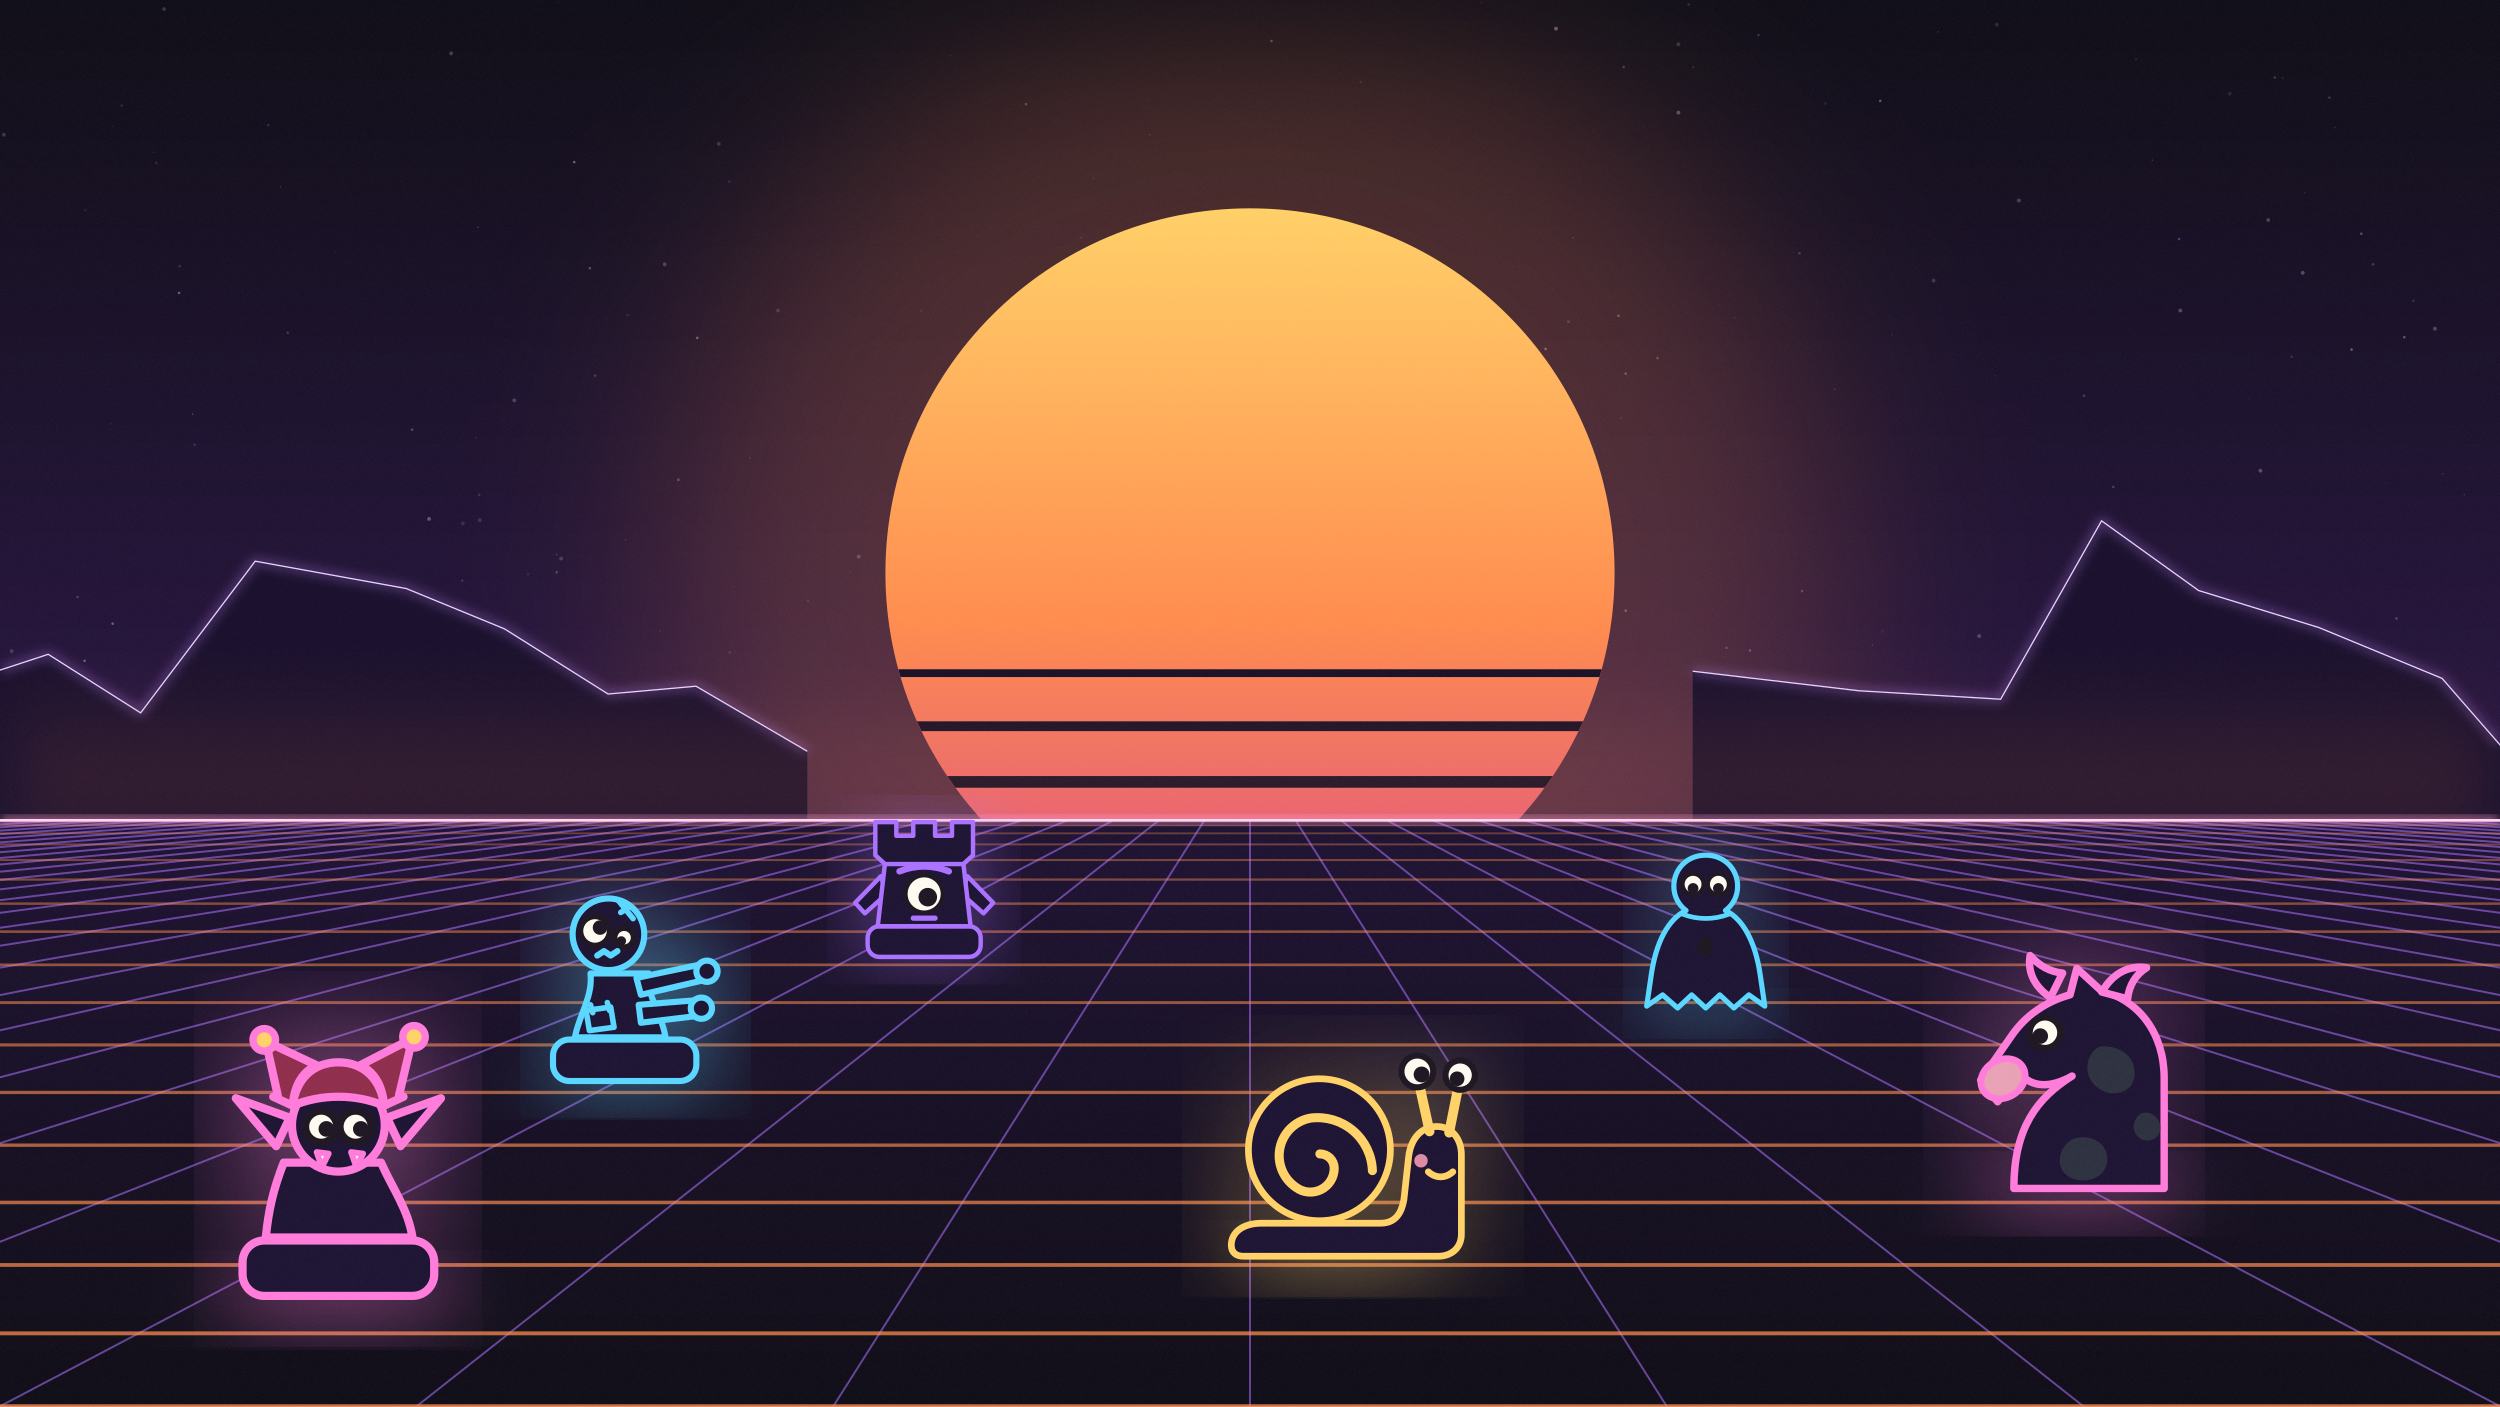
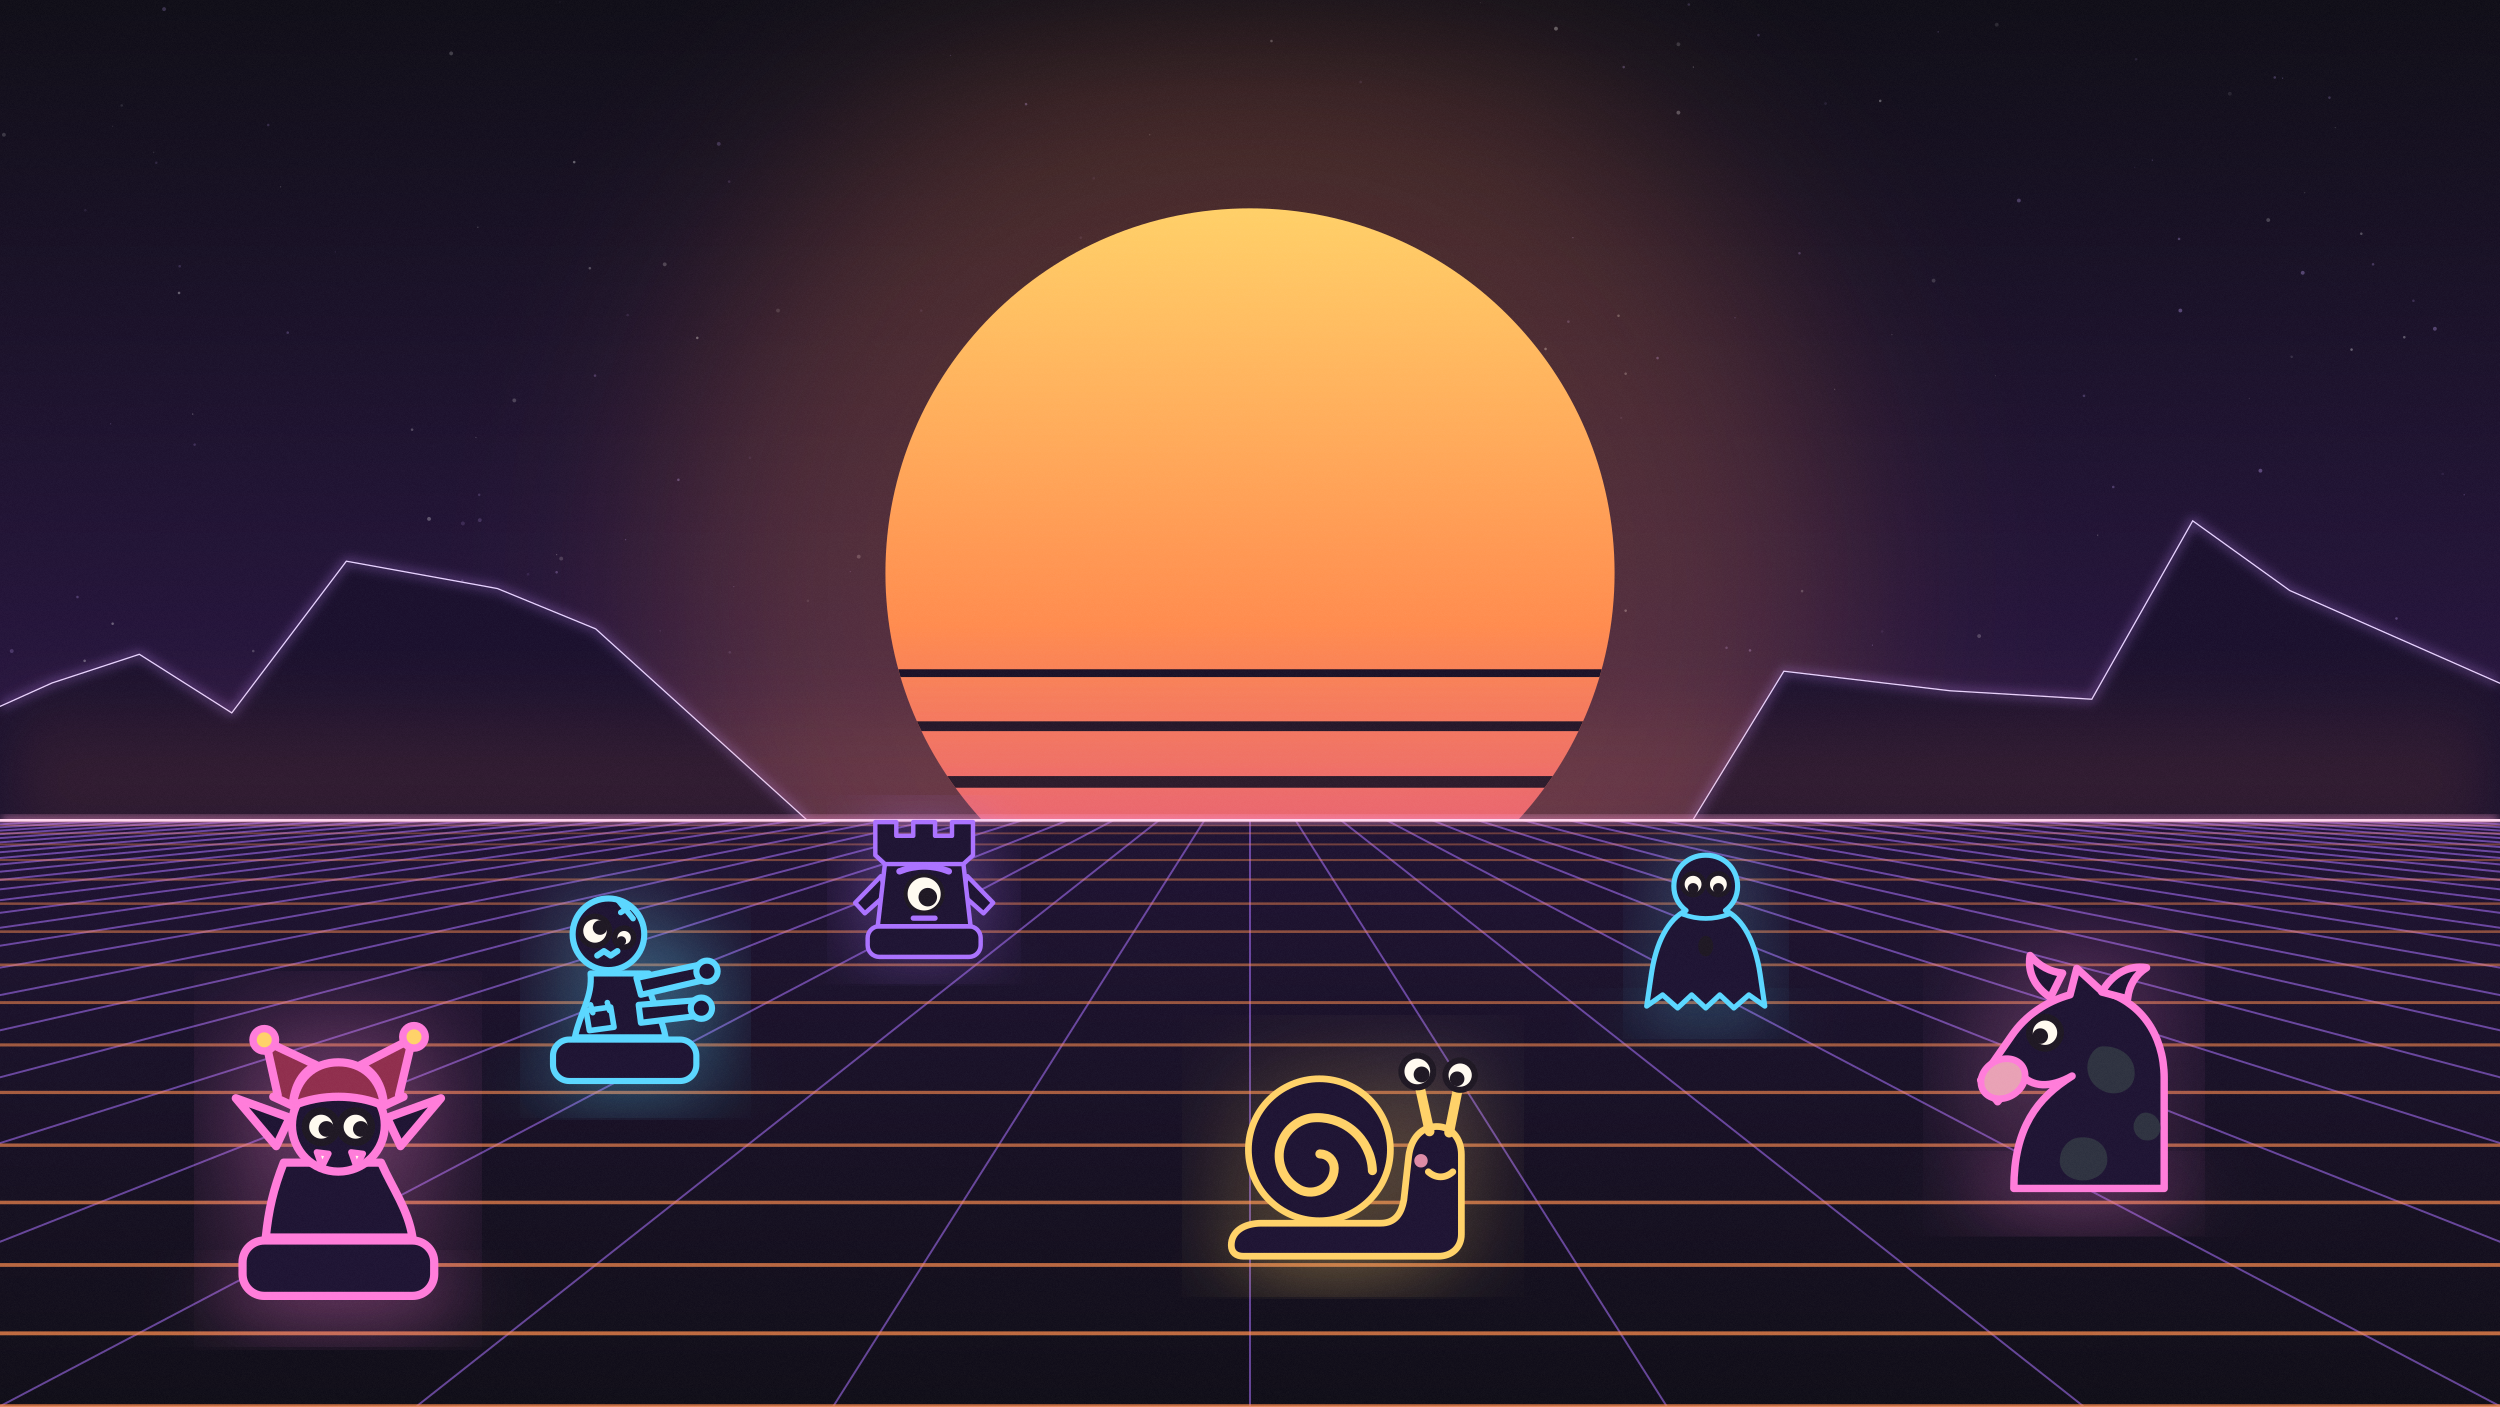
<svg xmlns="http://www.w3.org/2000/svg" width="3840" height="2160" viewBox="0 0 3840 2160">
  <defs>
    <filter id="glow" x="-50%" y="-50%" width="200%" height="200%">
      <feGaussianBlur stdDeviation="160" />
    </filter>
    <filter id="glow2" x="-50%" y="-50%" width="200%" height="200%">
      <feGaussianBlur stdDeviation="60" />
    </filter>
    <filter id="soft" x="-20%" y="-20%" width="140%" height="140%">
      <feGaussianBlur stdDeviation="8" />
    </filter>
    <filter id="ng1" x="-60%" y="-60%" width="220%" height="220%">
      <feGaussianBlur stdDeviation="2.4" />
    </filter>
    <filter id="ng2" x="-40%" y="-40%" width="180%" height="180%">
      <feGaussianBlur stdDeviation=".7" />
    </filter>
    <filter id="grain">
      <feTurbulence type="fractalNoise" baseFrequency=".9" numOctaves="2" seed="3" />
      <feColorMatrix values="0 0 0 0 1  0 0 0 0 1  0 0 0 0 1  0 0 0 .045 0" />
    </filter>
    <linearGradient id="sky" x1="0" y1="0" x2="0" y2="1">
      <stop offset="0" stop-color="#0c0a14" />
      <stop offset=".55" stop-color="#26123f" />
      <stop offset="1" stop-color="#4a1d4f" />
    </linearGradient>
    <linearGradient id="sun" x1="0" y1="0" x2="0" y2="1">
      <stop offset="0" stop-color="#ffd166" />
      <stop offset=".55" stop-color="#ff8a4c" />
      <stop offset="1" stop-color="#d43f8d" />
    </linearGradient>
    <linearGradient id="floor" x1="0" y1="0" x2="0" y2="1">
      <stop offset="0" stop-color="#1c0f30" />
      <stop offset="1" stop-color="#0c0a14" />
    </linearGradient>
    <clipPath id="sunclip">
      <circle cx="1920" cy="880" r="560" />
    </clipPath>
  </defs>
  <rect width="3840" height="2160" fill="url(#sky)" />
  <circle cx="914" cy="577" r="2" fill="#c8a8ff" opacity="0.25" />
  <circle cx="252" cy="14" r="3" fill="#c8a8ff" opacity="0.23" />
  <circle cx="736" cy="760" r="2" fill="#c8a8ff" opacity="0.19" />
  <circle cx="3306" cy="246" r="1" fill="#c8a8ff" opacity="0.28" />
  <circle cx="2578" cy="68" r="3" fill="#ffffff" opacity="0.16" />
  <circle cx="119" cy="917" r="2" fill="#c8a8ff" opacity="0.27" />
  <circle cx="3537" cy="419" r="3" fill="#c8a8ff" opacity="0.34" />
  <circle cx="515" cy="387" r="1" fill="#c8a8ff" opacity="0.14" />
  <circle cx="3707" cy="462" r="2" fill="#c8a8ff" opacity="0.19" />
  <circle cx="3201" cy="608" r="2" fill="#c8a8ff" opacity="0.24" />
  <circle cx="3472" cy="723" r="3" fill="#c8a8ff" opacity="0.35" />
  <circle cx="2578" cy="173" r="3" fill="#ffffff" opacity="0.27" />
  <circle cx="811" cy="882" r="2" fill="#c8a8ff" opacity="0.11" />
  <circle cx="1851" cy="677" r="2" fill="#c8a8ff" opacity="0.30" />
  <circle cx="1576" cy="160" r="2" fill="#c8a8ff" opacity="0.32" />
  <circle cx="170" cy="651" r="1" fill="#c8a8ff" opacity="0.23" />
  <circle cx="3540" cy="296" r="1" fill="#ffffff" opacity="0.16" />
  <circle cx="296" cy="636" r="1" fill="#ffffff" opacity="0.34" />
  <circle cx="1120" cy="279" r="2" fill="#c8a8ff" opacity="0.16" />
  <circle cx="3681" cy="950" r="2" fill="#c8a8ff" opacity="0.31" />
  <circle cx="1483" cy="919" r="2" fill="#ffffff" opacity="0.25" />
  <circle cx="3612" cy="537" r="2" fill="#ffffff" opacity="0.33" />
  <circle cx="1680" cy="274" r="2" fill="#c8a8ff" opacity="0.08" />
  <circle cx="1594" cy="615" r="1" fill="#ffffff" opacity="0.10" />
  <circle cx="2409" cy="494" r="2" fill="#c8a8ff" opacity="0.24" />
  <circle cx="1071" cy="519" r="2" fill="#ffffff" opacity="0.34" />
  <circle cx="964" cy="484" r="2" fill="#c8a8ff" opacity="0.13" />
  <circle cx="711" cy="804" r="3" fill="#c8a8ff" opacity="0.16" />
  <circle cx="1448" cy="819" r="1" fill="#ffffff" opacity="0.16" />
  <circle cx="855" cy="852" r="1" fill="#ffffff" opacity="0.26" />
  <circle cx="2494" cy="103" r="2" fill="#c8a8ff" opacity="0.26" />
  <circle cx="862" cy="858" r="3" fill="#ffffff" opacity="0.17" />
  <circle cx="2497" cy="938" r="2" fill="#ffffff" opacity="0.29" />
  <circle cx="130" cy="1015" r="2" fill="#ffffff" opacity="0.31" />
  <circle cx="1306" cy="878" r="1" fill="#c8a8ff" opacity="0.24" />
  <circle cx="1618" cy="550" r="3" fill="#c8a8ff" opacity="0.17" />
  <circle cx="1601" cy="445" r="2" fill="#c8a8ff" opacity="0.12" />
  <circle cx="18" cy="1000" r="3" fill="#c8a8ff" opacity="0.23" />
  <circle cx="3785" cy="760" r="1" fill="#c8a8ff" opacity="0.31" />
  <circle cx="2546" cy="550" r="2" fill="#c8a8ff" opacity="0.32" />
  <circle cx="3308" cy="909" r="3" fill="#ffffff" opacity="0.30" />
  <circle cx="173" cy="958" r="2" fill="#ffffff" opacity="0.32" />
  <circle cx="3455" cy="612" r="1" fill="#ffffff" opacity="0.13" />
  <circle cx="1152" cy="703" r="2" fill="#c8a8ff" opacity="0.09" />
  <circle cx="3506" cy="120" r="1" fill="#c8a8ff" opacity="0.30" />
  <circle cx="236" cy="234" r="1" fill="#ffffff" opacity="0.13" />
  <circle cx="3040" cy="977" r="3" fill="#ffffff" opacity="0.21" />
  <circle cx="2192" cy="424" r="3" fill="#ffffff" opacity="0.15" />
  <circle cx="2025" cy="448" r="2" fill="#ffffff" opacity="0.31" />
  <circle cx="2977" cy="49" r="1" fill="#c8a8ff" opacity="0.34" />
  <circle cx="3281" cy="91" r="2" fill="#c8a8ff" opacity="0.12" />
  <circle cx="276" cy="409" r="2" fill="#c8a8ff" opacity="0.18" />
  <circle cx="734" cy="349" r="1" fill="#ffffff" opacity="0.27" />
  <circle cx="1460" cy="85" r="1" fill="#c8a8ff" opacity="0.20" />
  <circle cx="2497" cy="574" r="2" fill="#ffffff" opacity="0.25" />
  <circle cx="1657" cy="395" r="2" fill="#c8a8ff" opacity="0.19" />
  <circle cx="2665" cy="488" r="1" fill="#c8a8ff" opacity="0.27" />
  <circle cx="275" cy="450" r="2" fill="#ffffff" opacity="0.33" />
  <circle cx="1437" cy="952" r="3" fill="#c8a8ff" opacity="0.11" />
  <circle cx="2652" cy="995" r="2" fill="#c8a8ff" opacity="0.26" />
  <circle cx="2818" cy="598" r="1" fill="#ffffff" opacity="0.21" />
  <circle cx="906" cy="412" r="2" fill="#ffffff" opacity="0.26" />
  <circle cx="1443" cy="869" r="2" fill="#ffffff" opacity="0.09" />
  <circle cx="442" cy="511" r="2" fill="#c8a8ff" opacity="0.24" />
  <circle cx="3067" cy="38" r="3" fill="#ffffff" opacity="0.11" />
  <circle cx="2876" cy="991" r="1" fill="#c8a8ff" opacity="0.31" />
  <circle cx="693" cy="82" r="3" fill="#ffffff" opacity="0.20" />
  <circle cx="2688" cy="999" r="2" fill="#c8a8ff" opacity="0.33" />
  <circle cx="2137" cy="1024" r="2" fill="#ffffff" opacity="0.34" />
  <circle cx="1585" cy="792" r="1" fill="#c8a8ff" opacity="0.12" />
  <circle cx="1540" cy="941" r="1" fill="#c8a8ff" opacity="0.28" />
  <circle cx="3520" cy="548" r="2" fill="#ffffff" opacity="0.12" />
  <circle cx="2888" cy="155" r="2" fill="#ffffff" opacity="0.31" />
  <circle cx="2066" cy="826" r="2" fill="#c8a8ff" opacity="0.24" />
  <circle cx="2245" cy="1043" r="3" fill="#c8a8ff" opacity="0.09" />
  <circle cx="1841" cy="406" r="1" fill="#c8a8ff" opacity="0.14" />
  <circle cx="1853" cy="916" r="2" fill="#c8a8ff" opacity="0.27" />
  <circle cx="790" cy="615" r="3" fill="#ffffff" opacity="0.21" />
  <circle cx="2768" cy="908" r="2" fill="#ffffff" opacity="0.21" />
  <circle cx="882" cy="249" r="2" fill="#ffffff" opacity="0.34" />
  <circle cx="3279" cy="257" r="1" fill="#c8a8ff" opacity="0.12" />
  <circle cx="2388" cy="716" r="1" fill="#c8a8ff" opacity="0.13" />
  <circle cx="173" cy="194" r="1" fill="#ffffff" opacity="0.11" />
  <circle cx="1014" cy="969" r="1" fill="#c8a8ff" opacity="0.24" />
  <circle cx="2594" cy="7" r="2" fill="#c8a8ff" opacity="0.18" />
  <circle cx="299" cy="683" r="2" fill="#c8a8ff" opacity="0.19" />
  <circle cx="2090" cy="126" r="2" fill="#c8a8ff" opacity="0.11" />
  <circle cx="3407" cy="963" r="1" fill="#c8a8ff" opacity="0.26" />
  <circle cx="1415" cy="477" r="2" fill="#c8a8ff" opacity="0.11" />
  <circle cx="3627" cy="359" r="2" fill="#ffffff" opacity="0.26" />
  <circle cx="1953" cy="63" r="2" fill="#ffffff" opacity="0.25" />
  <circle cx="2804" cy="159" r="2" fill="#c8a8ff" opacity="0.11" />
  <circle cx="3578" cy="150" r="2" fill="#c8a8ff" opacity="0.23" />
  <circle cx="2486" cy="485" r="2" fill="#ffffff" opacity="0.27" />
  <circle cx="412" cy="192" r="2" fill="#c8a8ff" opacity="0.18" />
  <circle cx="1021" cy="406" r="3" fill="#ffffff" opacity="0.21" />
  <circle cx="1042" cy="737" r="2" fill="#c8a8ff" opacity="0.34" />
  <circle cx="1721" cy="858" r="1" fill="#c8a8ff" opacity="0.31" />
  <circle cx="431" cy="287" r="1" fill="#ffffff" opacity="0.23" />
  <circle cx="3494" cy="119" r="2" fill="#c8a8ff" opacity="0.26" />
  <circle cx="1502" cy="1042" r="1" fill="#ffffff" opacity="0.31" />
  <circle cx="3065" cy="577" r="1" fill="#ffffff" opacity="0.13" />
  <circle cx="961" cy="829" r="1" fill="#c8a8ff" opacity="0.32" />
  <circle cx="3645" cy="406" r="2" fill="#c8a8ff" opacity="0.25" />
  <circle cx="3752" cy="728" r="2" fill="#c8a8ff" opacity="0.09" />
  <circle cx="731" cy="672" r="1" fill="#ffffff" opacity="0.21" />
  <circle cx="2011" cy="488" r="1" fill="#ffffff" opacity="0.09" />
  <circle cx="1922" cy="685" r="2" fill="#c8a8ff" opacity="0.34" />
  <circle cx="3425" cy="144" r="3" fill="#ffffff" opacity="0.09" />
  <circle cx="2374" cy="536" r="2" fill="#ffffff" opacity="0.33" />
  <circle cx="1241" cy="923" r="2" fill="#ffffff" opacity="0.10" />
  <circle cx="3222" cy="822" r="1" fill="#ffffff" opacity="0.28" />
  <circle cx="1319" cy="855" r="3" fill="#ffffff" opacity="0.20" />
  <circle cx="2906" cy="514" r="1" fill="#ffffff" opacity="0.19" />
  <circle cx="3246" cy="748" r="2" fill="#c8a8ff" opacity="0.27" />
  <circle cx="2064" cy="447" r="2" fill="#c8a8ff" opacity="0.09" />
  <circle cx="1757" cy="733" r="2" fill="#c8a8ff" opacity="0.32" />
  <circle cx="2764" cy="389" r="2" fill="#c8a8ff" opacity="0.24" />
  <circle cx="860" cy="3" r="1" fill="#c8a8ff" opacity="0.12" />
  <circle cx="1766" cy="207" r="1" fill="#ffffff" opacity="0.24" />
  <circle cx="1934" cy="675" r="1" fill="#ffffff" opacity="0.20" />
  <circle cx="710" cy="892" r="2" fill="#c8a8ff" opacity="0.19" />
  <circle cx="2701" cy="54" r="2" fill="#c8a8ff" opacity="0.21" />
  <circle cx="3490" cy="936" r="1" fill="#c8a8ff" opacity="0.21" />
  <circle cx="633" cy="660" r="2" fill="#ffffff" opacity="0.24" />
  <circle cx="3101" cy="308" r="3" fill="#c8a8ff" opacity="0.29" />
  <circle cx="3693" cy="518" r="2" fill="#ffffff" opacity="0.30" />
  <circle cx="2416" cy="365" r="1" fill="#c8a8ff" opacity="0.34" />
  <circle cx="2274" cy="4" r="1" fill="#ffffff" opacity="0.09" />
  <circle cx="1932" cy="511" r="1" fill="#c8a8ff" opacity="0.13" />
  <circle cx="3740" cy="505" r="3" fill="#c8a8ff" opacity="0.33" />
  <circle cx="131" cy="323" r="2" fill="#c8a8ff" opacity="0.10" />
  <circle cx="1127" cy="901" r="1" fill="#c8a8ff" opacity="0.23" />
  <circle cx="2060" cy="825" r="2" fill="#c8a8ff" opacity="0.31" />
  <circle cx="2125" cy="979" r="2" fill="#c8a8ff" opacity="0.20" />
  <circle cx="1707" cy="745" r="2" fill="#ffffff" opacity="0.22" />
  <circle cx="2891" cy="970" r="2" fill="#c8a8ff" opacity="0.09" />
  <circle cx="659" cy="797" r="3" fill="#ffffff" opacity="0.28" />
  <circle cx="2601" cy="103" r="1" fill="#ffffff" opacity="0.32" />
  <circle cx="3349" cy="477" r="3" fill="#c8a8ff" opacity="0.35" />
  <circle cx="6" cy="207" r="3" fill="#ffffff" opacity="0.17" />
  <circle cx="1195" cy="477" r="3" fill="#ffffff" opacity="0.14" />
  <circle cx="187" cy="162" r="2" fill="#ffffff" opacity="0.11" />
  <circle cx="1104" cy="221" r="3" fill="#c8a8ff" opacity="0.22" />
  <circle cx="3484" cy="338" r="3" fill="#ffffff" opacity="0.21" />
  <circle cx="2390" cy="44" r="3" fill="#ffffff" opacity="0.31" />
  <circle cx="389" cy="1000" r="2" fill="#ffffff" opacity="0.21" />
  <circle cx="855" cy="879" r="2" fill="#c8a8ff" opacity="0.29" />
  <circle cx="3347" cy="367" r="2" fill="#c8a8ff" opacity="0.29" />
  <circle cx="1121" cy="1002" r="2" fill="#c8a8ff" opacity="0.14" />
  <circle cx="2070" cy="492" r="2" fill="#ffffff" opacity="0.17" />
  <circle cx="737" cy="799" r="3" fill="#c8a8ff" opacity="0.19" />
  <circle cx="2490" cy="642" r="1" fill="#c8a8ff" opacity="0.31" />
  <circle cx="240" cy="250" r="2" fill="#c8a8ff" opacity="0.14" />
  <circle cx="635" cy="987" r="2" fill="#c8a8ff" opacity="0.33" />
  <circle cx="2057" cy="444" r="3" fill="#c8a8ff" opacity="0.21" />
  <circle cx="2970" cy="431" r="3" fill="#ffffff" opacity="0.16" />
  <circle cx="3587" cy="196" r="1" fill="#ffffff" opacity="0.16" />
  <circle cx="1995" cy="678" r="1" fill="#ffffff" opacity="0.15" />
  <circle cx="1660" cy="365" r="2" fill="#c8a8ff" opacity="0.12" />
  <circle cx="1920" cy="900" r="900" fill="#ff8a4c" opacity=".22" filter="url(#glow)" />
  <g clip-path="url(#sunclip)">
    <rect x="1300" y="300" width="1300" height="1200" fill="url(#sun)" />
    <rect x="1220.0" y="1028" width="1400" height="12" fill="#140c24" />
    <rect x="1220.0" y="1108" width="1400" height="15" fill="#140c24" />
    <rect x="1220.0" y="1192" width="1400" height="18" fill="#140c24" />
    <rect x="1220.0" y="1280" width="1400" height="21" fill="#140c24" />
    <rect x="1220.0" y="1372" width="1400" height="24" fill="#140c24" />
    <rect x="1220.0" y="1468" width="1400" height="27" fill="#140c24" />
    <rect x="1220.0" y="1568" width="1400" height="30" fill="#140c24" />
  </g>
-   <path d="M-60 1260 L-60 1049 L74 1005 L216 1095 L392 862 L624 904 L775 966 L934 1066 L1069 1054 L1240 1154 L1240 1260 Z" fill="#170c2a" />
-   <path d="M-60 1049 L74 1005 L216 1095 L392 862 L624 904 L775 966 L934 1066 L1069 1054 L1240 1154" fill="none" stroke="#c18cff" stroke-width="5" opacity=".7" filter="url(#soft)" />
-   <path d="M-60 1049 L74 1005 L216 1095 L392 862 L624 904 L775 966 L934 1066 L1069 1054 L1240 1154" fill="none" stroke="#e7d2ff" stroke-width="2" />
-   <path d="M2600 1260 L2600 1031 L2855 1061 L3073 1074 L3228 800 L3377 907 L3562 964 L3751 1042 L3900 1213 L3900 1260 Z" fill="#170c2a" />
-   <path d="M2600 1031 L2855 1061 L3073 1074 L3228 800 L3377 907 L3562 964 L3751 1042 L3900 1213" fill="none" stroke="#c18cff" stroke-width="5" opacity=".7" filter="url(#soft)" />
-   <path d="M2600 1031 L2855 1061 L3073 1074 L3228 800 L3377 907 L3562 964 L3751 1042 L3900 1213" fill="none" stroke="#e7d2ff" stroke-width="2" />
+   <path d="M-60 1260 L-60 1112 L80 1049 L214 1005 L356 1095 L532 862 L764 904 L915 966 L1240 1260 L1240 1260 Z" fill="#170c2a" />
+   <path d="M-60 1112 L80 1049 L214 1005 L356 1095 L532 862 L764 904 L915 966 L1240 1260" fill="none" stroke="#c18cff" stroke-width="5" opacity=".7" filter="url(#soft)" />
+   <path d="M-60 1112 L80 1049 L214 1005 L356 1095 L532 862 L764 904 L915 966 L1240 1260" fill="none" stroke="#e7d2ff" stroke-width="2" />
+   <path d="M2600 1260 L2600 1260 L2740 1031 L2995 1061 L3213 1074 L3368 800 L3517 907 L3900 1076 L3900 1260 Z" fill="#170c2a" />
+   <path d="M2600 1260 L2740 1031 L2995 1061 L3213 1074 L3368 800 L3517 907 L3900 1076" fill="none" stroke="#c18cff" stroke-width="5" opacity=".7" filter="url(#soft)" />
+   <path d="M2600 1260 L2740 1031 L2995 1061 L3213 1074 L3368 800 L3517 907 L3900 1076" fill="none" stroke="#e7d2ff" stroke-width="2" />
  <rect x="0" y="1100" width="3840" height="200" fill="#ff8a4c" opacity=".10" filter="url(#glow2)" />
  <rect x="0" y="1260" width="3840" height="900" fill="url(#floor)" />
  <g>
    <line x1="-40" y1="1260" x2="-16000" y2="2160" stroke="#a970ff" stroke-width="3" opacity=".55" />
    <line x1="30" y1="1260" x2="-15360" y2="2160" stroke="#a970ff" stroke-width="3" opacity=".55" />
    <line x1="100" y1="1260" x2="-14720" y2="2160" stroke="#a970ff" stroke-width="3" opacity=".55" />
    <line x1="170" y1="1260" x2="-14080" y2="2160" stroke="#a970ff" stroke-width="3" opacity=".55" />
    <line x1="240" y1="1260" x2="-13440" y2="2160" stroke="#a970ff" stroke-width="3" opacity=".55" />
    <line x1="310" y1="1260" x2="-12800" y2="2160" stroke="#a970ff" stroke-width="3" opacity=".55" />
    <line x1="380" y1="1260" x2="-12160" y2="2160" stroke="#a970ff" stroke-width="3" opacity=".55" />
    <line x1="450" y1="1260" x2="-11520" y2="2160" stroke="#a970ff" stroke-width="3" opacity=".55" />
    <line x1="520" y1="1260" x2="-10880" y2="2160" stroke="#a970ff" stroke-width="3" opacity=".55" />
    <line x1="590" y1="1260" x2="-10240" y2="2160" stroke="#a970ff" stroke-width="3" opacity=".55" />
    <line x1="660" y1="1260" x2="-9600" y2="2160" stroke="#a970ff" stroke-width="3" opacity=".55" />
    <line x1="730" y1="1260" x2="-8960" y2="2160" stroke="#a970ff" stroke-width="3" opacity=".55" />
    <line x1="800" y1="1260" x2="-8320" y2="2160" stroke="#a970ff" stroke-width="3" opacity=".55" />
    <line x1="870" y1="1260" x2="-7680" y2="2160" stroke="#a970ff" stroke-width="3" opacity=".55" />
    <line x1="940" y1="1260" x2="-7040" y2="2160" stroke="#a970ff" stroke-width="3" opacity=".55" />
    <line x1="1010" y1="1260" x2="-6400" y2="2160" stroke="#a970ff" stroke-width="3" opacity=".55" />
    <line x1="1080" y1="1260" x2="-5760" y2="2160" stroke="#a970ff" stroke-width="3" opacity=".55" />
    <line x1="1150" y1="1260" x2="-5120" y2="2160" stroke="#a970ff" stroke-width="3" opacity=".55" />
    <line x1="1220" y1="1260" x2="-4480" y2="2160" stroke="#a970ff" stroke-width="3" opacity=".55" />
    <line x1="1290" y1="1260" x2="-3840" y2="2160" stroke="#a970ff" stroke-width="3" opacity=".55" />
    <line x1="1360" y1="1260" x2="-3200" y2="2160" stroke="#a970ff" stroke-width="3" opacity=".55" />
    <line x1="1430" y1="1260" x2="-2560" y2="2160" stroke="#a970ff" stroke-width="3" opacity=".55" />
    <line x1="1500" y1="1260" x2="-1920" y2="2160" stroke="#a970ff" stroke-width="3" opacity=".55" />
    <line x1="1570" y1="1260" x2="-1280" y2="2160" stroke="#a970ff" stroke-width="3" opacity=".55" />
    <line x1="1640" y1="1260" x2="-640" y2="2160" stroke="#a970ff" stroke-width="3" opacity=".55" />
    <line x1="1710" y1="1260" x2="0" y2="2160" stroke="#a970ff" stroke-width="3" opacity=".55" />
    <line x1="1780" y1="1260" x2="640" y2="2160" stroke="#a970ff" stroke-width="3" opacity=".55" />
    <line x1="1850" y1="1260" x2="1280" y2="2160" stroke="#a970ff" stroke-width="3" opacity=".55" />
    <line x1="1920" y1="1260" x2="1920" y2="2160" stroke="#a970ff" stroke-width="3" opacity=".55" />
    <line x1="1990" y1="1260" x2="2560" y2="2160" stroke="#a970ff" stroke-width="3" opacity=".55" />
    <line x1="2060" y1="1260" x2="3200" y2="2160" stroke="#a970ff" stroke-width="3" opacity=".55" />
    <line x1="2130" y1="1260" x2="3840" y2="2160" stroke="#a970ff" stroke-width="3" opacity=".55" />
    <line x1="2200" y1="1260" x2="4480" y2="2160" stroke="#a970ff" stroke-width="3" opacity=".55" />
    <line x1="2270" y1="1260" x2="5120" y2="2160" stroke="#a970ff" stroke-width="3" opacity=".55" />
    <line x1="2340" y1="1260" x2="5760" y2="2160" stroke="#a970ff" stroke-width="3" opacity=".55" />
    <line x1="2410" y1="1260" x2="6400" y2="2160" stroke="#a970ff" stroke-width="3" opacity=".55" />
    <line x1="2480" y1="1260" x2="7040" y2="2160" stroke="#a970ff" stroke-width="3" opacity=".55" />
    <line x1="2550" y1="1260" x2="7680" y2="2160" stroke="#a970ff" stroke-width="3" opacity=".55" />
    <line x1="2620" y1="1260" x2="8320" y2="2160" stroke="#a970ff" stroke-width="3" opacity=".55" />
    <line x1="2690" y1="1260" x2="8960" y2="2160" stroke="#a970ff" stroke-width="3" opacity=".55" />
    <line x1="2760" y1="1260" x2="9600" y2="2160" stroke="#a970ff" stroke-width="3" opacity=".55" />
    <line x1="2830" y1="1260" x2="10240" y2="2160" stroke="#a970ff" stroke-width="3" opacity=".55" />
    <line x1="2900" y1="1260" x2="10880" y2="2160" stroke="#a970ff" stroke-width="3" opacity=".55" />
    <line x1="2970" y1="1260" x2="11520" y2="2160" stroke="#a970ff" stroke-width="3" opacity=".55" />
    <line x1="3040" y1="1260" x2="12160" y2="2160" stroke="#a970ff" stroke-width="3" opacity=".55" />
    <line x1="3110" y1="1260" x2="12800" y2="2160" stroke="#a970ff" stroke-width="3" opacity=".55" />
    <line x1="3180" y1="1260" x2="13440" y2="2160" stroke="#a970ff" stroke-width="3" opacity=".55" />
    <line x1="3250" y1="1260" x2="14080" y2="2160" stroke="#a970ff" stroke-width="3" opacity=".55" />
    <line x1="3320" y1="1260" x2="14720" y2="2160" stroke="#a970ff" stroke-width="3" opacity=".55" />
    <line x1="3390" y1="1260" x2="15360" y2="2160" stroke="#a970ff" stroke-width="3" opacity=".55" />
    <line x1="3460" y1="1260" x2="16000" y2="2160" stroke="#a970ff" stroke-width="3" opacity=".55" />
    <line x1="3530" y1="1260" x2="16640" y2="2160" stroke="#a970ff" stroke-width="3" opacity=".55" />
    <line x1="3600" y1="1260" x2="17280" y2="2160" stroke="#a970ff" stroke-width="3" opacity=".55" />
    <line x1="3670" y1="1260" x2="17920" y2="2160" stroke="#a970ff" stroke-width="3" opacity=".55" />
    <line x1="3740" y1="1260" x2="18560" y2="2160" stroke="#a970ff" stroke-width="3" opacity=".55" />
    <line x1="3810" y1="1260" x2="19200" y2="2160" stroke="#a970ff" stroke-width="3" opacity=".55" />
    <line x1="3880" y1="1260" x2="19840" y2="2160" stroke="#a970ff" stroke-width="3" opacity=".55" />
    <line x1="0" y1="1262" x2="3840" y2="1262" stroke="#ff8a4c" stroke-width="2.2" opacity="0.28" />
    <line x1="0" y1="1268" x2="3840" y2="1268" stroke="#ff8a4c" stroke-width="2.5" opacity="0.31" />
    <line x1="0" y1="1280" x2="3840" y2="1280" stroke="#ff8a4c" stroke-width="2.8" opacity="0.34" />
    <line x1="0" y1="1297" x2="3840" y2="1297" stroke="#ff8a4c" stroke-width="3.0" opacity="0.37" />
    <line x1="0" y1="1321" x2="3840" y2="1321" stroke="#ff8a4c" stroke-width="3.2" opacity="0.40" />
    <line x1="0" y1="1351" x2="3840" y2="1351" stroke="#ff8a4c" stroke-width="3.5" opacity="0.43" />
    <line x1="0" y1="1388" x2="3840" y2="1388" stroke="#ff8a4c" stroke-width="3.8" opacity="0.46" />
    <line x1="0" y1="1431" x2="3840" y2="1431" stroke="#ff8a4c" stroke-width="4.0" opacity="0.49" />
    <line x1="0" y1="1482" x2="3840" y2="1482" stroke="#ff8a4c" stroke-width="4.2" opacity="0.52" />
    <line x1="0" y1="1540" x2="3840" y2="1540" stroke="#ff8a4c" stroke-width="4.5" opacity="0.55" />
    <line x1="0" y1="1605" x2="3840" y2="1605" stroke="#ff8a4c" stroke-width="4.8" opacity="0.58" />
    <line x1="0" y1="1678" x2="3840" y2="1678" stroke="#ff8a4c" stroke-width="5.0" opacity="0.61" />
    <line x1="0" y1="1759" x2="3840" y2="1759" stroke="#ff8a4c" stroke-width="5.2" opacity="0.64" />
    <line x1="0" y1="1847" x2="3840" y2="1847" stroke="#ff8a4c" stroke-width="5.5" opacity="0.67" />
    <line x1="0" y1="1943" x2="3840" y2="1943" stroke="#ff8a4c" stroke-width="5.8" opacity="0.70" />
    <line x1="0" y1="2048" x2="3840" y2="2048" stroke="#ff8a4c" stroke-width="6.0" opacity="0.73" />
    <line x1="0" y1="2160" x2="3840" y2="2160" stroke="#ff8a4c" stroke-width="6.2" opacity="0.76" />
  </g>
  <rect x="0" y="1254" width="3840" height="12" fill="#ff9ad5" opacity=".75" filter="url(#soft)" />
  <rect x="0" y="1258" width="3840" height="4" fill="#ffd6ef" />
  <ellipse cx="520" cy="1994" rx="196" ry="37" fill="#ff7ad9" opacity=".35" filter="url(#glow2)" />
  <g transform="translate(261 1542) scale(11.5)" fill="none" stroke="#ff7ad9" stroke-width="2.4" opacity=".6" filter="url(#soft)">
    <path d="M12.6 31.6h19.8c1.6 0 2.9 1.3 2.9 2.9v1.6c0 1.6-1.3 2.9-2.9 2.9H12.6c-1.6 0-2.9-1.3-2.9-2.9v-1.6c0-1.6 1.3-2.9 2.9-2.9z" />
    <path d="M15.2 21.2h13c1.6 3.6 3.6 6.2 4.2 10H12.8c.4-3.8 1-6.4 2.4-10z" />
    <path d="M16 15.2 8.8 12.6l5.4 6.4zM29 15.2l7.2-2.6-5.4 6.4z" />
    <circle cx="22.5" cy="16.2" r="6.2" />
    <path d="M16.4 13.6c.2-2.8 1.4-4.6 3.2-5.4L12.8 5l1.6 7.2-.6.2zM28.6 13.6c-.2-2.8-1.4-4.6-3.2-5.4L32.4 4.6l-1.8 7.6.6.2zM16.4 13.6c3.8-1.6 8.4-1.6 12.2 0-.4-3.6-2.8-5.8-6.1-5.8s-5.7 2.2-6.1 5.8z" fill="#8e2b4a" />
    <circle cx="12.6" cy="4.8" r="1.5" fill="#ffd166" stroke-width="1" />
    <circle cx="32.6" cy="4.4" r="1.5" fill="#ffd166" stroke-width="1" />
    <circle cx="20.2" cy="16.4" r="2.1" fill="#fffaf0" stroke="#1b1420" stroke-width="1" />
    <circle cx="20.90" cy="16.70" r="1.05" fill="#1b1420" stroke="none" />
    <circle cx="24.8" cy="16.4" r="2.1" fill="#fffaf0" stroke="#1b1420" stroke-width="1" />
    <circle cx="25.50" cy="16.70" r="1.05" fill="#1b1420" stroke="none" />
    <path d="M19.6 19.8l.7 2 .9-1.8zM24.2 19.8l.7 2 .9-1.8z" fill="#fffaf0" stroke-width=".8" />
  </g>
  <g transform="translate(261 1542) scale(11.5)" fill="#1b1030" stroke="#ff7ad9" stroke-width="1.1" stroke-linejoin="round">
    <path d="M12.6 31.6h19.8c1.6 0 2.9 1.3 2.9 2.9v1.6c0 1.6-1.3 2.9-2.9 2.9H12.6c-1.6 0-2.9-1.3-2.9-2.9v-1.6c0-1.6 1.3-2.9 2.9-2.9z" />
    <path d="M15.2 21.2h13c1.6 3.6 3.6 6.2 4.2 10H12.8c.4-3.8 1-6.4 2.4-10z" />
    <path d="M16 15.2 8.8 12.6l5.4 6.4zM29 15.2l7.2-2.6-5.4 6.4z" />
    <circle cx="22.5" cy="16.2" r="6.2" />
    <path d="M16.4 13.6c.2-2.8 1.4-4.6 3.2-5.4L12.8 5l1.6 7.2-.6.2zM28.6 13.6c-.2-2.8-1.4-4.6-3.2-5.4L32.4 4.6l-1.8 7.6.6.2zM16.4 13.6c3.8-1.6 8.4-1.6 12.2 0-.4-3.6-2.8-5.8-6.1-5.8s-5.7 2.2-6.1 5.8z" fill="#8e2b4a" />
    <circle cx="12.6" cy="4.8" r="1.5" fill="#ffd166" stroke-width="1" />
    <circle cx="32.6" cy="4.4" r="1.5" fill="#ffd166" stroke-width="1" />
    <circle cx="20.2" cy="16.4" r="2.1" fill="#fffaf0" stroke="#1b1420" stroke-width="1" />
    <circle cx="20.90" cy="16.70" r="1.05" fill="#1b1420" stroke="none" />
    <circle cx="24.8" cy="16.4" r="2.1" fill="#fffaf0" stroke="#1b1420" stroke-width="1" />
    <circle cx="25.50" cy="16.70" r="1.05" fill="#1b1420" stroke="none" />
    <path d="M19.6 19.8l.7 2 .9-1.8zM24.2 19.8l.7 2 .9-1.8z" fill="#fffaf0" stroke-width=".8" />
  </g>
  <ellipse cx="960" cy="1664" rx="146" ry="28" fill="#58d6ff" opacity=".35" filter="url(#glow2)" />
  <g transform="translate(766 1325) scale(8.6)" fill="none" stroke="#58d6ff" stroke-width="2.4" opacity=".6" filter="url(#soft)">
    <path d="M12.6 31.6h19.8c1.6 0 2.9 1.3 2.9 2.9v1.6c0 1.6-1.3 2.9-2.9 2.9H12.6c-1.6 0-2.9-1.3-2.9-2.9v-1.6c0-1.6 1.3-2.9 2.9-2.9z" />
    <path d="M16.4 19.8h10.4c-.4 4.2 2.2 6.8 3 11.4H13.6c1-4.6 3.2-7.2 2.8-11.4z" />
    <path d="M24.6 20.6 36 18.2l.6 2.8-11.2 2.6zM25 25.4l10-.8.3 2.8-9.9 1.2z" />
    <circle cx="37.2" cy="19.4" r="1.9" />
    <circle cx="36.2" cy="26" r="1.9" />
    <circle cx="19.6" cy="12.8" r="6.4" />
    <path d="M15.6 26.4l4.4-.6.6 3.6-4.4.6z" fill="none" stroke-width="1" stroke-linecap="round" />
    <path d="M16.4 25.4l.4 1.4M19.4 25l.4 1.4" fill="none" stroke-width="1" stroke-linecap="round" />
    <path d="M21.4 6.8l2.6 3.2M21.8 8.9l1.6-1" fill="none" stroke-width="1" stroke-linecap="round" />
    <circle cx="17.2" cy="12.2" r="2.6" fill="#fffaf0" stroke="#1b1420" stroke-width="1" />
    <circle cx="18.10" cy="11.60" r="1.30" fill="#1b1420" stroke="none" />
    <circle cx="22.4" cy="13.4" r="1.7" fill="#fffaf0" stroke="#1b1420" stroke-width="1" />
    <circle cx="21.90" cy="14.00" r="0.85" fill="#1b1420" stroke="none" />
    <path d="M17.6 16.6l1.2-.8 1.2.8 1.2-.8" fill="none" stroke-width="1.1" stroke-linecap="round" />
  </g>
  <g transform="translate(766 1325) scale(8.6)" fill="#1b1030" stroke="#58d6ff" stroke-width="1.1" stroke-linejoin="round">
    <path d="M12.6 31.6h19.8c1.6 0 2.9 1.3 2.9 2.9v1.6c0 1.6-1.3 2.9-2.9 2.9H12.6c-1.6 0-2.9-1.3-2.9-2.9v-1.6c0-1.6 1.3-2.9 2.9-2.9z" />
    <path d="M16.4 19.8h10.4c-.4 4.2 2.2 6.8 3 11.4H13.6c1-4.6 3.2-7.2 2.8-11.4z" />
    <path d="M24.6 20.6 36 18.2l.6 2.8-11.2 2.6zM25 25.4l10-.8.3 2.8-9.9 1.2z" />
    <circle cx="37.2" cy="19.4" r="1.9" />
    <circle cx="36.2" cy="26" r="1.9" />
    <circle cx="19.6" cy="12.8" r="6.4" />
    <path d="M15.6 26.4l4.4-.6.6 3.6-4.4.6z" fill="none" stroke-width="1" stroke-linecap="round" />
    <path d="M16.4 25.4l.4 1.4M19.4 25l.4 1.4" fill="none" stroke-width="1" stroke-linecap="round" />
    <path d="M21.4 6.8l2.6 3.2M21.8 8.9l1.6-1" fill="none" stroke-width="1" stroke-linecap="round" />
    <circle cx="17.2" cy="12.2" r="2.6" fill="#fffaf0" stroke="#1b1420" stroke-width="1" />
    <circle cx="18.10" cy="11.60" r="1.30" fill="#1b1420" stroke="none" />
    <circle cx="22.4" cy="13.4" r="1.7" fill="#fffaf0" stroke="#1b1420" stroke-width="1" />
    <circle cx="21.90" cy="14.00" r="0.85" fill="#1b1420" stroke="none" />
    <path d="M17.6 16.6l1.2-.8 1.2.8 1.2-.8" fill="none" stroke-width="1.1" stroke-linecap="round" />
  </g>
  <ellipse cx="1420" cy="1474" rx="105" ry="20" fill="#a970ff" opacity=".35" filter="url(#glow2)" />
  <g transform="translate(1280 1228) scale(6.2)" fill="none" stroke="#a970ff" stroke-width="2.4" opacity=".6" filter="url(#soft)">
    <path d="M11.4 31.4h22.2c1.6 0 2.9 1.3 2.9 2.9v1.8c0 1.6-1.3 2.9-2.9 2.9H11.4c-1.6 0-2.9-1.3-2.9-2.9v-1.8c0-1.6 1.3-2.9 2.9-2.9z" />
    <path d="M11.8 19 5.4 25.6l2.4 2.6 5.4-4.8zM33.2 19l6.4 6.6-2.4 2.6-5.4-4.8z" />
    <path d="M12.8 15.8h19.4l1.8 15.6H11z" />
    <path d="M10.4 5.6h5.2V9h4.2V5.6h5.4V9h4.2V5.6h5.2v8.2l-2.4 2.2H12.8l-2.4-2.2z" />
    <path d="M16.4 17.8c4-1.6 8.2-1.6 12.2 0" fill="none" stroke-width="1.6" stroke-linecap="round" />
    <circle cx="22.5" cy="23.4" r="4.6" fill="#fffaf0" stroke="#1b1420" stroke-width="1" />
    <circle cx="23.40" cy="24.20" r="2.30" fill="#1b1420" stroke="none" />
    <path d="M19.8 29.4h5.4" fill="none" stroke-width="1.3" stroke-linecap="round" />
  </g>
  <g transform="translate(1280 1228) scale(6.2)" fill="#1b1030" stroke="#a970ff" stroke-width="1.1" stroke-linejoin="round">
    <path d="M11.4 31.4h22.2c1.6 0 2.9 1.3 2.9 2.9v1.8c0 1.6-1.3 2.9-2.9 2.9H11.4c-1.6 0-2.9-1.3-2.9-2.9v-1.8c0-1.6 1.3-2.9 2.9-2.9z" />
    <path d="M11.8 19 5.4 25.6l2.4 2.6 5.4-4.8zM33.2 19l6.4 6.6-2.4 2.6-5.4-4.8z" />
    <path d="M12.8 15.8h19.4l1.8 15.6H11z" />
    <path d="M10.4 5.6h5.2V9h4.2V5.6h5.4V9h4.2V5.6h5.2v8.2l-2.4 2.2H12.8l-2.4-2.2z" />
    <path d="M16.4 17.8c4-1.6 8.2-1.6 12.2 0" fill="none" stroke-width="1.6" stroke-linecap="round" />
    <circle cx="22.5" cy="23.4" r="4.6" fill="#fffaf0" stroke="#1b1420" stroke-width="1" />
    <circle cx="23.40" cy="24.20" r="2.30" fill="#1b1420" stroke="none" />
    <path d="M19.8 29.4h5.4" fill="none" stroke-width="1.3" stroke-linecap="round" />
  </g>
  <ellipse cx="2060" cy="1934" rx="160" ry="30" fill="#ffd166" opacity=".35" filter="url(#glow2)" />
  <g transform="translate(1848 1563) scale(9.4)" fill="none" stroke="#ffd166" stroke-width="2.4" opacity=".6" filter="url(#soft)">
    <path d="M4.6 37.2C4.6 35 6.6 33.6 9.6 33.6H29c2.4 0 3.4-1.6 3.8-3.8l.8-7.2c.4-3 2.2-4.8 4.6-4.8s4 2 4 4.6v13c0 2.2-1.6 3.6-3.8 3.6H6.6c-1.2 0-2-.6-2-1.8z" />
    <circle cx="19" cy="21.6" r="11.6" />
    <path d="M16 16a3 3 0 0 1 3 3 5 5 0 0 1-8 4 8 8 0 0 1 3-14.5 11.5 11.5 0 0 1 13 11" transform="translate(6.6 9.8) scale(.78)" fill="none" stroke-width="1.9" stroke-linecap="round" />
    <path d="M37 18.6 35.2 10.4M40.2 18.8l1.6-8" fill="none" stroke-width="1.6" stroke-linecap="round" />
    <circle cx="35" cy="8.8" r="2.6" fill="#fffaf0" stroke="#1b1420" stroke-width="1" />
    <circle cx="35.70" cy="9.30" r="1.30" fill="#1b1420" stroke="none" />
    <circle cx="42" cy="9.4" r="2.4" fill="#fffaf0" stroke="#1b1420" stroke-width="1" />
    <circle cx="41.50" cy="10.00" r="1.20" fill="#1b1420" stroke="none" />
    <path d="M36.8 25.2c1.2 1.1 2.8 1.1 4 0" fill="none" stroke-width="1.1" stroke-linecap="round" />
    <circle cx="35.6" cy="23.4" r="1.1" fill="#ff9fb8" stroke="none" opacity=".85" />
  </g>
  <g transform="translate(1848 1563) scale(9.4)" fill="#1b1030" stroke="#ffd166" stroke-width="1.1" stroke-linejoin="round">
    <path d="M4.6 37.2C4.6 35 6.6 33.6 9.6 33.6H29c2.4 0 3.4-1.6 3.8-3.8l.8-7.2c.4-3 2.2-4.8 4.6-4.8s4 2 4 4.6v13c0 2.2-1.6 3.6-3.8 3.6H6.6c-1.2 0-2-.6-2-1.8z" />
    <circle cx="19" cy="21.6" r="11.6" />
    <path d="M16 16a3 3 0 0 1 3 3 5 5 0 0 1-8 4 8 8 0 0 1 3-14.5 11.5 11.5 0 0 1 13 11" transform="translate(6.6 9.8) scale(.78)" fill="none" stroke-width="1.9" stroke-linecap="round" />
    <path d="M37 18.6 35.2 10.4M40.2 18.8l1.6-8" fill="none" stroke-width="1.6" stroke-linecap="round" />
    <circle cx="35" cy="8.8" r="2.6" fill="#fffaf0" stroke="#1b1420" stroke-width="1" />
    <circle cx="35.70" cy="9.30" r="1.30" fill="#1b1420" stroke="none" />
    <circle cx="42" cy="9.4" r="2.4" fill="#fffaf0" stroke="#1b1420" stroke-width="1" />
    <circle cx="41.50" cy="10.00" r="1.20" fill="#1b1420" stroke="none" />
    <path d="M36.8 25.2c1.2 1.1 2.8 1.1 4 0" fill="none" stroke-width="1.1" stroke-linecap="round" />
    <circle cx="35.6" cy="23.4" r="1.1" fill="#ff9fb8" stroke="none" opacity=".85" />
  </g>
  <ellipse cx="2620" cy="1564" rx="122" ry="23" fill="#58d6ff" opacity=".35" filter="url(#glow2)" />
  <g transform="translate(2458 1279) scale(7.2)" fill="none" stroke="#58d6ff" stroke-width="2.4" opacity=".6" filter="url(#soft)">
    <path d="M22.5 4.8c4 0 6.8 3 6.8 6.6 0 2.2-1 4-2.6 5.2 3.8 1.8 6.4 6.8 7.4 13.6l1 6.8-3.4-2.4-3.2 2.8-3-2.8-3 2.8-3-2.8-3 2.8-3.2-2.8-3.4 2.4 1-6.8c1-6.8 3.6-11.8 7.4-13.6-1.6-1.2-2.6-3-2.6-5.2 0-3.6 2.8-6.6 6.8-6.6z" />
    <path d="M17.6 17.4c3.2 1.2 6.6 1.2 9.8 0" fill="none" stroke-width="1" stroke-linecap="round" />
    <circle cx="19.8" cy="11" r="2.3" fill="#fffaf0" stroke="#1b1420" stroke-width="1" />
    <circle cx="19.80" cy="11.90" r="1.15" fill="#1b1420" stroke="none" />
    <circle cx="25.2" cy="11" r="2.3" fill="#fffaf0" stroke="#1b1420" stroke-width="1" />
    <circle cx="25.20" cy="11.90" r="1.15" fill="#1b1420" stroke="none" />
    <ellipse cx="22.5" cy="24.2" rx="1.6" ry="2.2" fill="#1b1420" stroke="none" />
  </g>
  <g transform="translate(2458 1279) scale(7.2)" fill="#1b1030" stroke="#58d6ff" stroke-width="1.1" stroke-linejoin="round">
    <path d="M22.5 4.8c4 0 6.8 3 6.8 6.6 0 2.2-1 4-2.6 5.2 3.8 1.8 6.4 6.8 7.4 13.6l1 6.8-3.4-2.4-3.2 2.8-3-2.8-3 2.8-3-2.8-3 2.8-3.2-2.8-3.4 2.4 1-6.8c1-6.8 3.6-11.8 7.4-13.6-1.6-1.2-2.6-3-2.6-5.2 0-3.6 2.8-6.6 6.8-6.6z" />
    <path d="M17.6 17.4c3.2 1.2 6.6 1.2 9.8 0" fill="none" stroke-width="1" stroke-linecap="round" />
    <circle cx="19.8" cy="11" r="2.3" fill="#fffaf0" stroke="#1b1420" stroke-width="1" />
    <circle cx="19.80" cy="11.90" r="1.15" fill="#1b1420" stroke="none" />
    <circle cx="25.2" cy="11" r="2.3" fill="#fffaf0" stroke="#1b1420" stroke-width="1" />
    <circle cx="25.20" cy="11.90" r="1.15" fill="#1b1420" stroke="none" />
    <ellipse cx="22.5" cy="24.2" rx="1.6" ry="2.2" fill="#1b1420" stroke="none" />
  </g>
  <ellipse cx="3190" cy="1834" rx="177" ry="33" fill="#ff7ad9" opacity=".35" filter="url(#glow2)" />
  <g transform="translate(2956 1424) scale(10.4)" fill="none" stroke="#ff7ad9" stroke-width="2.4" opacity=".6" filter="url(#soft)">
    <path d="M13.2 38.6c0-9 3.5-13.4 8.6-16.6-3.2 1.8-5.9 1.7-7.6-.3l-3.4 4.1-2.5-3.2 4.6-6.6c2-2.9 5-5 8.6-6l1-3.9 3.6 3.3c5.6 1.4 9.3 6.3 9.3 12.9v16.3z" />
    <path d="M18.6 10.4c-2.4-1.6-3.4-3.8-3-6.2 1.4 1.6 3 2.4 4.8 2.6z" />
    <path d="M26.2 9.6c1.6-2.8 4-4 6.6-3.6-1.6 1-2.6 2.6-2.8 4.6z" />
    <ellipse cx="11.6" cy="22.4" rx="3.4" ry="2.8" fill="#e8a0b4" stroke-width="1" transform="rotate(-30 11.6 22.4)" />
    <path d="M26.4 17.6c3 0 5 2 4.6 4.6-.4 2.2-3 3-5 1.8-1.8-1-2.4-3.2-1.6-4.8.4-.9 1.1-1.6 2-1.6zM22.2 31.2c2.4-.6 4.6.6 4.8 2.8.2 2.2-1.8 3.6-4 3.4-2-.2-3.2-1.6-3-3.2.1-1.4 1-2.6 2.2-3zM32.6 27.4c1.4 0 2.4 1.2 2.2 2.6-.2 1.2-1.4 1.8-2.6 1.4-1-.4-1.6-1.6-1.2-2.6.3-.8.9-1.4 1.6-1.4z" fill="#2b2f3d" stroke="none" />
    <circle cx="17.8" cy="15.6" r="2.3" fill="#fffaf0" stroke="#1b1420" stroke-width="1" />
    <circle cx="17.10" cy="16.10" r="1.15" fill="#1b1420" stroke="none" />
  </g>
  <g transform="translate(2956 1424) scale(10.4)" fill="#1b1030" stroke="#ff7ad9" stroke-width="1.1" stroke-linejoin="round">
    <path d="M13.2 38.6c0-9 3.5-13.4 8.6-16.6-3.2 1.8-5.9 1.7-7.6-.3l-3.4 4.1-2.5-3.2 4.6-6.6c2-2.9 5-5 8.6-6l1-3.9 3.6 3.3c5.6 1.4 9.3 6.3 9.3 12.9v16.3z" />
    <path d="M18.6 10.4c-2.4-1.6-3.4-3.8-3-6.2 1.4 1.6 3 2.4 4.8 2.6z" />
    <path d="M26.2 9.6c1.6-2.8 4-4 6.6-3.6-1.6 1-2.6 2.6-2.8 4.6z" />
    <ellipse cx="11.6" cy="22.4" rx="3.4" ry="2.8" fill="#e8a0b4" stroke-width="1" transform="rotate(-30 11.6 22.4)" />
    <path d="M26.4 17.6c3 0 5 2 4.6 4.6-.4 2.2-3 3-5 1.8-1.8-1-2.4-3.2-1.6-4.8.4-.9 1.1-1.6 2-1.6zM22.2 31.2c2.4-.6 4.6.6 4.8 2.8.2 2.2-1.8 3.6-4 3.4-2-.2-3.2-1.6-3-3.2.1-1.4 1-2.6 2.2-3zM32.6 27.4c1.4 0 2.4 1.2 2.2 2.6-.2 1.2-1.4 1.8-2.6 1.4-1-.4-1.6-1.6-1.2-2.6.3-.8.9-1.4 1.6-1.4z" fill="#2b2f3d" stroke="none" />
    <circle cx="17.8" cy="15.6" r="2.3" fill="#fffaf0" stroke="#1b1420" stroke-width="1" />
    <circle cx="17.10" cy="16.10" r="1.15" fill="#1b1420" stroke="none" />
  </g>
  <rect width="3840" height="2160" filter="url(#grain)" />
</svg>
